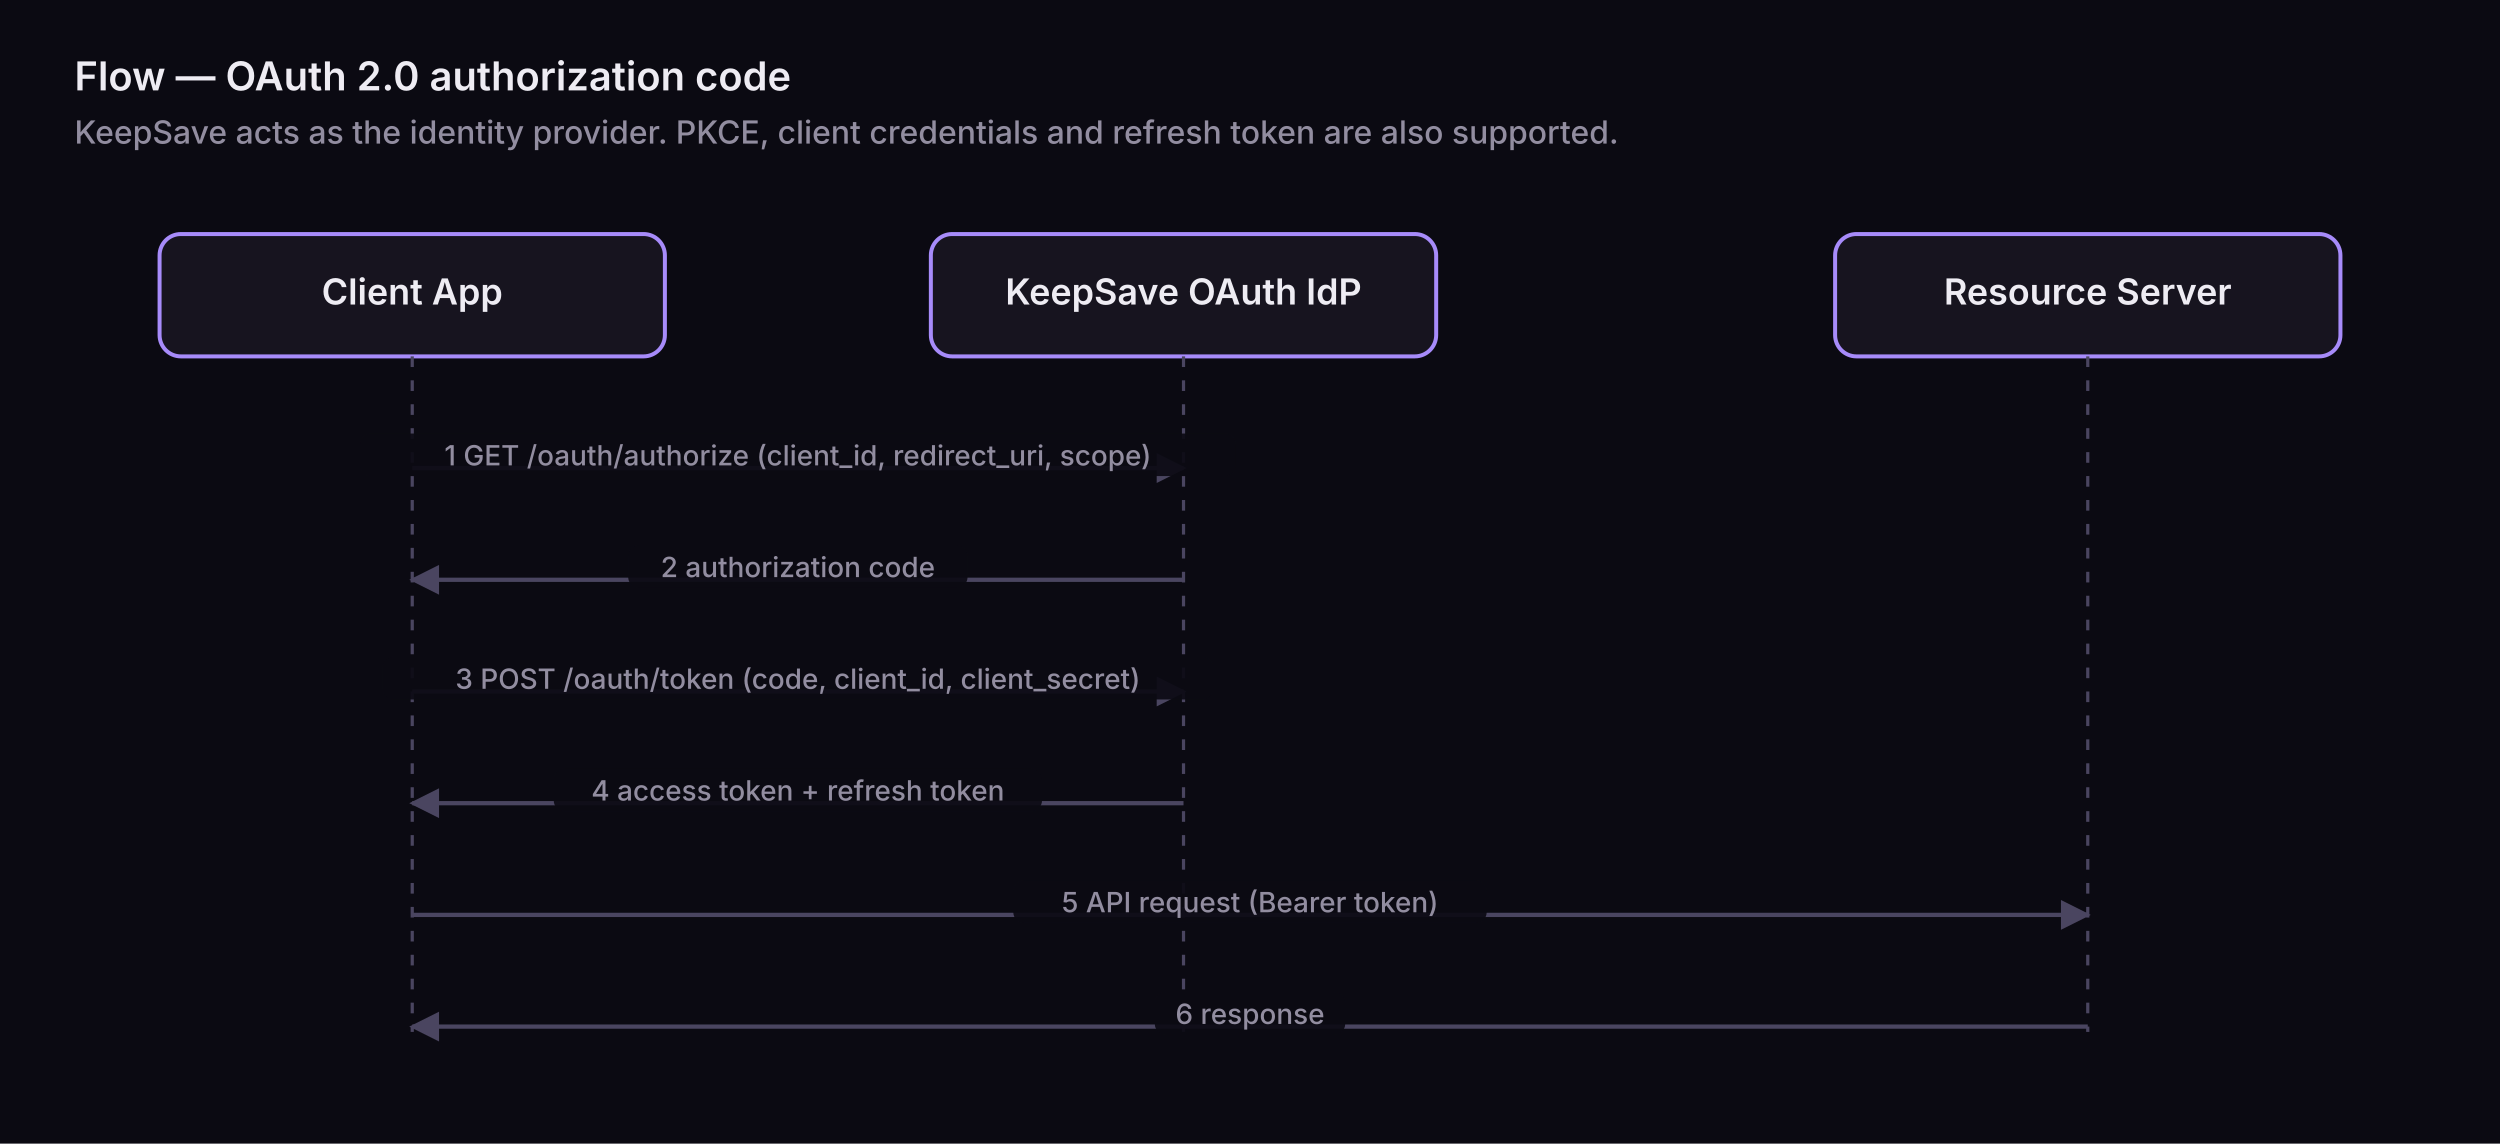
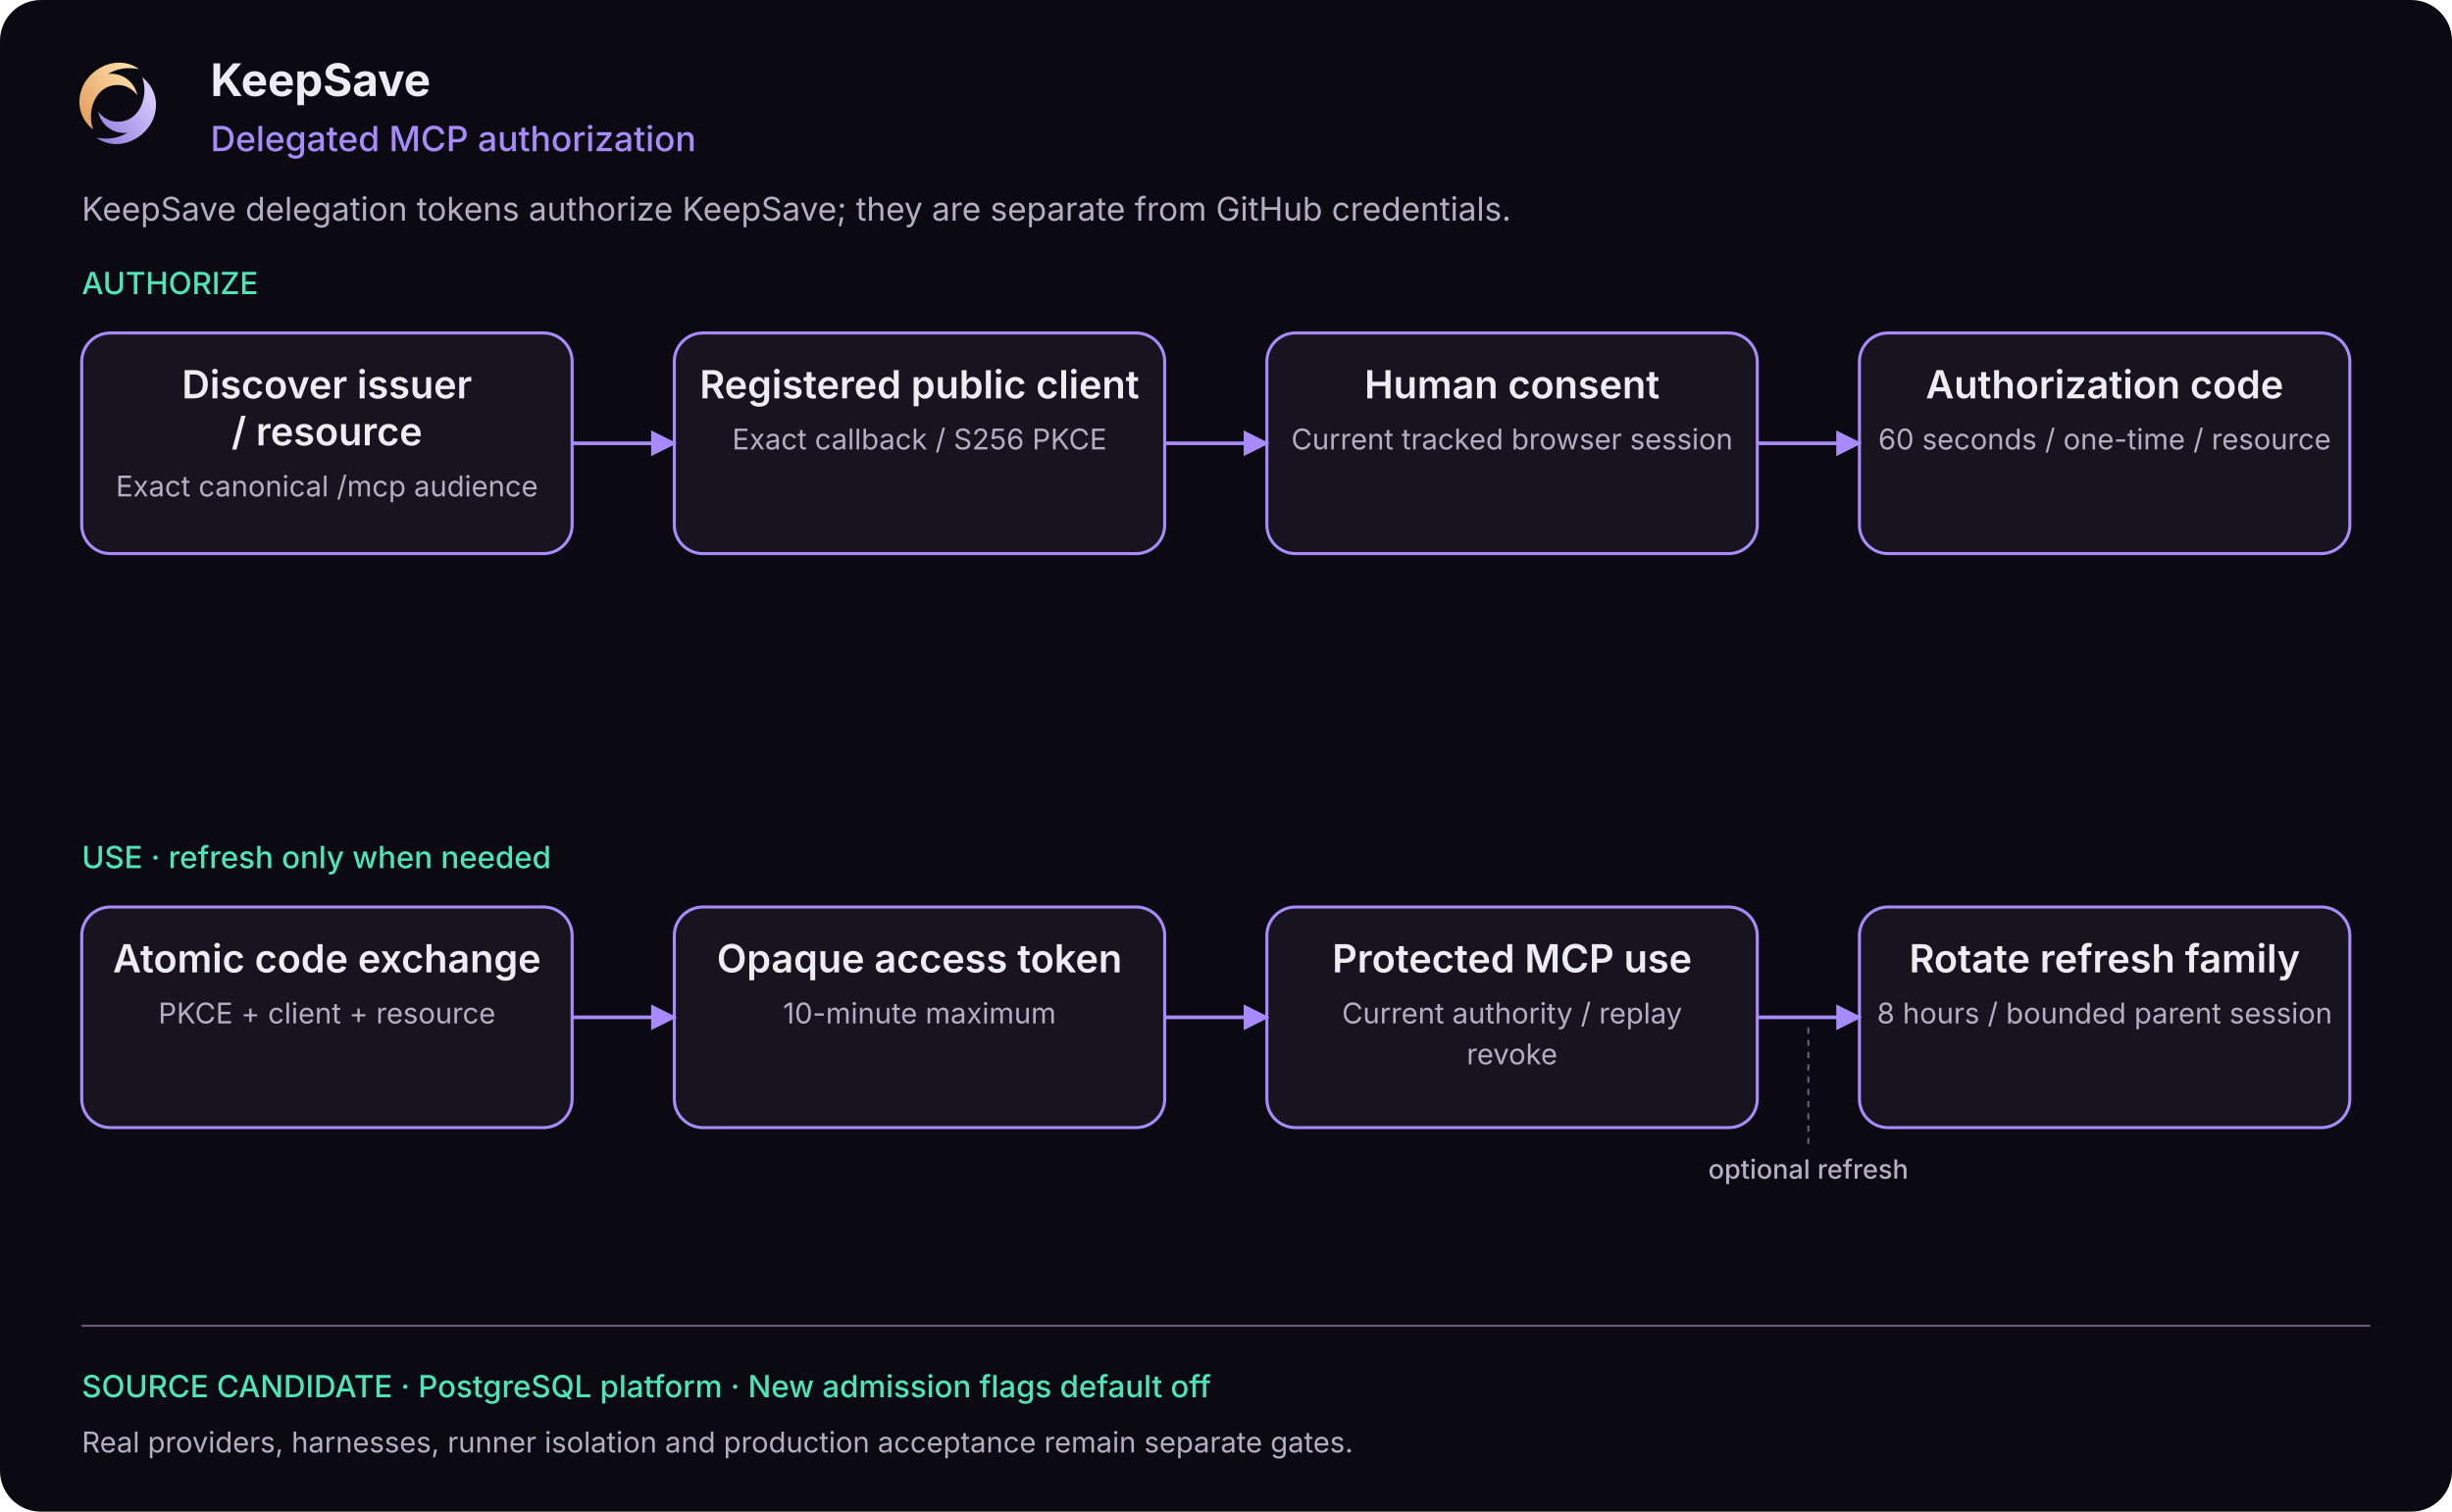
- <svg xmlns="http://www.w3.org/2000/svg" width="940" height="430" viewBox="0 0 940 430" role="img" aria-label="KeepSave — OAuth 2.0 authorization code flow">
+ <svg xmlns="http://www.w3.org/2000/svg" width="1200" height="740" viewBox="0 0 1200 740" role="img" aria-labelledby="title desc">
  <defs>
-     <marker id="a" viewBox="0 0 10 10" refX="9" refY="5" markerWidth="7" markerHeight="7" orient="auto-start-reverse">
-       <path d="M0 0 L10 5 L0 10 z" fill="#4a4560" />
+     <marker id="arrow" viewBox="0 0 10 10" refX="9" refY="5" markerWidth="7" markerHeight="7" orient="auto-start-reverse">
+       <path d="M0 0L10 5L0 10Z" fill="#a78bfa" />
    </marker>
  </defs>
-   <rect width="940" height="430" fill="#0b0a12" />
-   <text x="28" y="34" font-family="Geist, Inter, ui-sans-serif, system-ui, sans-serif" font-size="15" font-weight="600" fill="#eeecf3" text-anchor="start">Flow — OAuth 2.0 authorization code</text>
-   <text x="28" y="54" font-family="Geist, Inter, ui-sans-serif, system-ui, sans-serif" font-size="12" font-weight="500" fill="#928da0" text-anchor="start">KeepSave acts as the identity provider. PKCE, client credentials and refresh token are also supported.</text>
-   <rect x="60" y="88" width="190" height="46" rx="8" fill="#17141f" stroke="#a78bfa" stroke-width="1.5" />
-   <text x="155.0" y="114.5" font-family="Geist, Inter, ui-sans-serif, system-ui, sans-serif" font-size="13.5" font-weight="600" fill="#eeecf3" text-anchor="middle">Client App</text>
-   <path d="M155 134 L155 388" stroke="#4a4560" stroke-width="1.2" stroke-dasharray="4 5" />
-   <rect x="350" y="88" width="190" height="46" rx="8" fill="#17141f" stroke="#a78bfa" stroke-width="1.5" />
-   <text x="445.0" y="114.5" font-family="Geist, Inter, ui-sans-serif, system-ui, sans-serif" font-size="13.5" font-weight="600" fill="#eeecf3" text-anchor="middle">KeepSave OAuth IdP</text>
-   <path d="M445 134 L445 388" stroke="#4a4560" stroke-width="1.2" stroke-dasharray="4 5" />
-   <rect x="690" y="88" width="190" height="46" rx="8" fill="#17141f" stroke="#a78bfa" stroke-width="1.5" />
-   <text x="785.0" y="114.5" font-family="Geist, Inter, ui-sans-serif, system-ui, sans-serif" font-size="13.5" font-weight="600" fill="#eeecf3" text-anchor="middle">Resource Server</text>
-   <path d="M785 134 L785 388" stroke="#4a4560" stroke-width="1.2" stroke-dasharray="4 5" />
-   <path d="M155 176 L445 176" fill="none" stroke="#4a4560" stroke-width="1.6" marker-end="url(#a)" />
-   <rect x="135.4" y="163.0" width="329.2" height="16" rx="4" fill="#0b0a12" opacity="0.92" />
-   <text x="300.0" y="175.0" font-family="Geist, Inter, ui-sans-serif, system-ui, sans-serif" font-size="10.5" font-weight="500" fill="#928da0" text-anchor="middle">1  GET /oauth/authorize  (client_id, redirect_uri, scope)</text>
-   <path d="M445 218 L155 218" fill="none" stroke="#4a4560" stroke-width="1.6" marker-end="url(#a)" />
-   <rect x="236.2" y="205.0" width="127.6" height="16" rx="4" fill="#0b0a12" opacity="0.92" />
-   <text x="300.0" y="217.0" font-family="Geist, Inter, ui-sans-serif, system-ui, sans-serif" font-size="10.5" font-weight="500" fill="#928da0" text-anchor="middle">2  authorization code</text>
-   <path d="M155 260 L445 260" fill="none" stroke="#4a4560" stroke-width="1.6" marker-end="url(#a)" />
-   <rect x="143.8" y="247.0" width="312.4" height="16" rx="4" fill="#0b0a12" opacity="0.92" />
-   <text x="300.0" y="259.0" font-family="Geist, Inter, ui-sans-serif, system-ui, sans-serif" font-size="10.5" font-weight="500" fill="#928da0" text-anchor="middle">3  POST /oauth/token  (code, client_id, client_secret)</text>
-   <path d="M445 302 L155 302" fill="none" stroke="#4a4560" stroke-width="1.6" marker-end="url(#a)" />
-   <rect x="208.2" y="289.0" width="183.6" height="16" rx="4" fill="#0b0a12" opacity="0.92" />
-   <text x="300.0" y="301.0" font-family="Geist, Inter, ui-sans-serif, system-ui, sans-serif" font-size="10.5" font-weight="500" fill="#928da0" text-anchor="middle">4  access token + refresh token</text>
-   <path d="M155 344 L785 344" fill="none" stroke="#4a4560" stroke-width="1.6" marker-end="url(#a)" />
-   <rect x="381.0" y="331.0" width="178.0" height="16" rx="4" fill="#0b0a12" opacity="0.92" />
-   <text x="470.0" y="343.0" font-family="Geist, Inter, ui-sans-serif, system-ui, sans-serif" font-size="10.5" font-weight="500" fill="#928da0" text-anchor="middle">5  API request  (Bearer token)</text>
-   <path d="M785 386 L155 386" fill="none" stroke="#4a4560" stroke-width="1.6" marker-end="url(#a)" />
-   <rect x="434.2" y="373.0" width="71.6" height="16" rx="4" fill="#0b0a12" opacity="0.92" />
-   <text x="470.0" y="385.0" font-family="Geist, Inter, ui-sans-serif, system-ui, sans-serif" font-size="10.5" font-weight="500" fill="#928da0" text-anchor="middle">6  response</text>
+   <rect width="1200" height="740" rx="20" fill="#0b0a12" />
+   <g transform="translate(32 25) scale(.8)">
+     <defs>
+       <linearGradient id="warm" x1="10" y1="35" x2="44" y2="12" gradientUnits="userSpaceOnUse">
+         <stop stop-color="#e7a566" />
+         <stop offset="1" stop-color="#ffe2ad" />
+       </linearGradient>
+       <linearGradient id="cool" x1="54" y1="29" x2="23" y2="54" gradientUnits="userSpaceOnUse">
+         <stop stop-color="#d6c9ff" />
+         <stop offset="1" stop-color="#9680dc" />
+       </linearGradient>
+     </defs>
+     <path d="M45 11C34 3 19 8 12 19C6 29 8 41 17 48C13 37 18 23 29 21C35 20 40 22 44 27C42 18 34 13 26 14C33 10 39 10 45 11Z" fill="url(#warm)" />
+     <path d="M19 53C30 61 45 56 52 45C58 35 56 23 47 16C51 27 46 41 35 43C29 44 24 42 20 37C22 46 30 51 38 50C31 54 25 54 19 53Z" fill="url(#cool)" />
+   </g>
+   <text x="103" y="47" fill="#eeecf3" font-family="Geist, Inter, ui-sans-serif, system-ui, sans-serif" font-size="22" font-weight="650" text-anchor="start">KeepSave</text>
+   <text x="103" y="74" fill="#a78bfa" font-family="Geist, Inter, ui-sans-serif, system-ui, sans-serif" font-size="17" font-weight="550" text-anchor="start">Delegated MCP authorization</text>
+   <text x="40" y="108" fill="#b4aec3" font-family="Geist, Inter, ui-sans-serif, system-ui, sans-serif" font-size="16" font-weight="400" text-anchor="start">KeepSave delegation tokens authorize KeepSave; they are separate from GitHub credentials.</text>
+   <path d="M40 649H1160" stroke="#685c80" />
+   <text x="40" y="684" fill="#4fe3b8" font-family="Geist, Inter, ui-sans-serif, system-ui, sans-serif" font-size="15" font-weight="500" text-anchor="start">SOURCE CANDIDATE · PostgreSQL platform · New admission flags default off</text>
+   <text x="40" y="711" fill="#b4aec3" font-family="Geist, Inter, ui-sans-serif, system-ui, sans-serif" font-size="14" font-weight="400" text-anchor="start">Real providers, harnesses, runner isolation and production acceptance remain separate gates.</text>
+   <text x="40" y="144" fill="#4fe3b8" font-family="Geist, Inter, ui-sans-serif, system-ui, sans-serif" font-size="15" font-weight="550" text-anchor="start">AUTHORIZE</text>
+   <rect x="40" y="163" width="240" height="108" rx="14" fill="#17141f" stroke="#a78bfa" stroke-width="1.5" />
+   <text x="160.0" y="195" fill="#eeecf3" font-family="Geist, Inter, ui-sans-serif, system-ui, sans-serif" font-size="19" font-weight="600" text-anchor="middle">Discover issuer</text>
+   <text x="160.0" y="218" fill="#eeecf3" font-family="Geist, Inter, ui-sans-serif, system-ui, sans-serif" font-size="19" font-weight="600" text-anchor="middle">/ resource</text>
+   <text x="160.0" y="243" fill="#b4aec3" font-family="Geist, Inter, ui-sans-serif, system-ui, sans-serif" font-size="14" font-weight="400" text-anchor="middle">Exact canonical /mcp audience</text>
+   <rect x="330" y="163" width="240" height="108" rx="14" fill="#17141f" stroke="#a78bfa" stroke-width="1.5" />
+   <text x="450.0" y="195" fill="#eeecf3" font-family="Geist, Inter, ui-sans-serif, system-ui, sans-serif" font-size="19" font-weight="600" text-anchor="middle">Registered public client</text>
+   <text x="450.0" y="220" fill="#b4aec3" font-family="Geist, Inter, ui-sans-serif, system-ui, sans-serif" font-size="14" font-weight="400" text-anchor="middle">Exact callback / S256 PKCE</text>
+   <rect x="620" y="163" width="240" height="108" rx="14" fill="#17141f" stroke="#a78bfa" stroke-width="1.5" />
+   <text x="740.0" y="195" fill="#eeecf3" font-family="Geist, Inter, ui-sans-serif, system-ui, sans-serif" font-size="19" font-weight="600" text-anchor="middle">Human consent</text>
+   <text x="740.0" y="220" fill="#b4aec3" font-family="Geist, Inter, ui-sans-serif, system-ui, sans-serif" font-size="14" font-weight="400" text-anchor="middle">Current tracked browser session</text>
+   <rect x="910" y="163" width="240" height="108" rx="14" fill="#17141f" stroke="#a78bfa" stroke-width="1.5" />
+   <text x="1030.0" y="195" fill="#eeecf3" font-family="Geist, Inter, ui-sans-serif, system-ui, sans-serif" font-size="19" font-weight="600" text-anchor="middle">Authorization code</text>
+   <text x="1030.0" y="220" fill="#b4aec3" font-family="Geist, Inter, ui-sans-serif, system-ui, sans-serif" font-size="14" font-weight="400" text-anchor="middle">60 seconds / one-time / resource</text>
+   <path d="M280 217.0L330 217.0" fill="none" stroke="#a78bfa" stroke-width="1.8" marker-end="url(#arrow)" />
+   <path d="M570 217.0L620 217.0" fill="none" stroke="#a78bfa" stroke-width="1.8" marker-end="url(#arrow)" />
+   <path d="M860 217.0L910 217.0" fill="none" stroke="#a78bfa" stroke-width="1.8" marker-end="url(#arrow)" />
+   <text x="40" y="425" fill="#4fe3b8" font-family="Geist, Inter, ui-sans-serif, system-ui, sans-serif" font-size="15" font-weight="550" text-anchor="start">USE · refresh only when needed</text>
+   <rect x="40" y="444" width="240" height="108" rx="14" fill="#17141f" stroke="#a78bfa" stroke-width="1.5" />
+   <text x="160.0" y="476" fill="#eeecf3" font-family="Geist, Inter, ui-sans-serif, system-ui, sans-serif" font-size="19" font-weight="600" text-anchor="middle">Atomic code exchange</text>
+   <text x="160.0" y="501" fill="#b4aec3" font-family="Geist, Inter, ui-sans-serif, system-ui, sans-serif" font-size="14" font-weight="400" text-anchor="middle">PKCE + client + resource</text>
+   <rect x="330" y="444" width="240" height="108" rx="14" fill="#17141f" stroke="#a78bfa" stroke-width="1.5" />
+   <text x="450.0" y="476" fill="#eeecf3" font-family="Geist, Inter, ui-sans-serif, system-ui, sans-serif" font-size="19" font-weight="600" text-anchor="middle">Opaque access token</text>
+   <text x="450.0" y="501" fill="#b4aec3" font-family="Geist, Inter, ui-sans-serif, system-ui, sans-serif" font-size="14" font-weight="400" text-anchor="middle">10-minute maximum</text>
+   <rect x="620" y="444" width="240" height="108" rx="14" fill="#17141f" stroke="#a78bfa" stroke-width="1.5" />
+   <text x="740.0" y="476" fill="#eeecf3" font-family="Geist, Inter, ui-sans-serif, system-ui, sans-serif" font-size="19" font-weight="600" text-anchor="middle">Protected MCP use</text>
+   <text x="740.0" y="501" fill="#b4aec3" font-family="Geist, Inter, ui-sans-serif, system-ui, sans-serif" font-size="14" font-weight="400" text-anchor="middle">Current authority / replay</text>
+   <text x="740.0" y="521" fill="#b4aec3" font-family="Geist, Inter, ui-sans-serif, system-ui, sans-serif" font-size="14" font-weight="400" text-anchor="middle">revoke</text>
+   <rect x="910" y="444" width="240" height="108" rx="14" fill="#17141f" stroke="#a78bfa" stroke-width="1.5" />
+   <text x="1030.0" y="476" fill="#eeecf3" font-family="Geist, Inter, ui-sans-serif, system-ui, sans-serif" font-size="19" font-weight="600" text-anchor="middle">Rotate refresh family</text>
+   <text x="1030.0" y="501" fill="#b4aec3" font-family="Geist, Inter, ui-sans-serif, system-ui, sans-serif" font-size="14" font-weight="400" text-anchor="middle">8 hours / bounded parent session</text>
+   <path d="M280 498.0L330 498.0" fill="none" stroke="#a78bfa" stroke-width="1.8" marker-end="url(#arrow)" />
+   <path d="M570 498.0L620 498.0" fill="none" stroke="#a78bfa" stroke-width="1.8" marker-end="url(#arrow)" />
+   <path d="M885.0 503.0V561" stroke="#685c80" stroke-dasharray="3 3" fill="none" />
+   <path d="M860 498.0L910 498.0" fill="none" stroke="#a78bfa" stroke-width="1.8" marker-end="url(#arrow)" />
+   <text x="885.0" y="577" fill="#b4aec3" font-family="Geist, Inter, ui-sans-serif, system-ui, sans-serif" font-size="13" font-weight="500" text-anchor="middle">optional refresh</text>
</svg>
